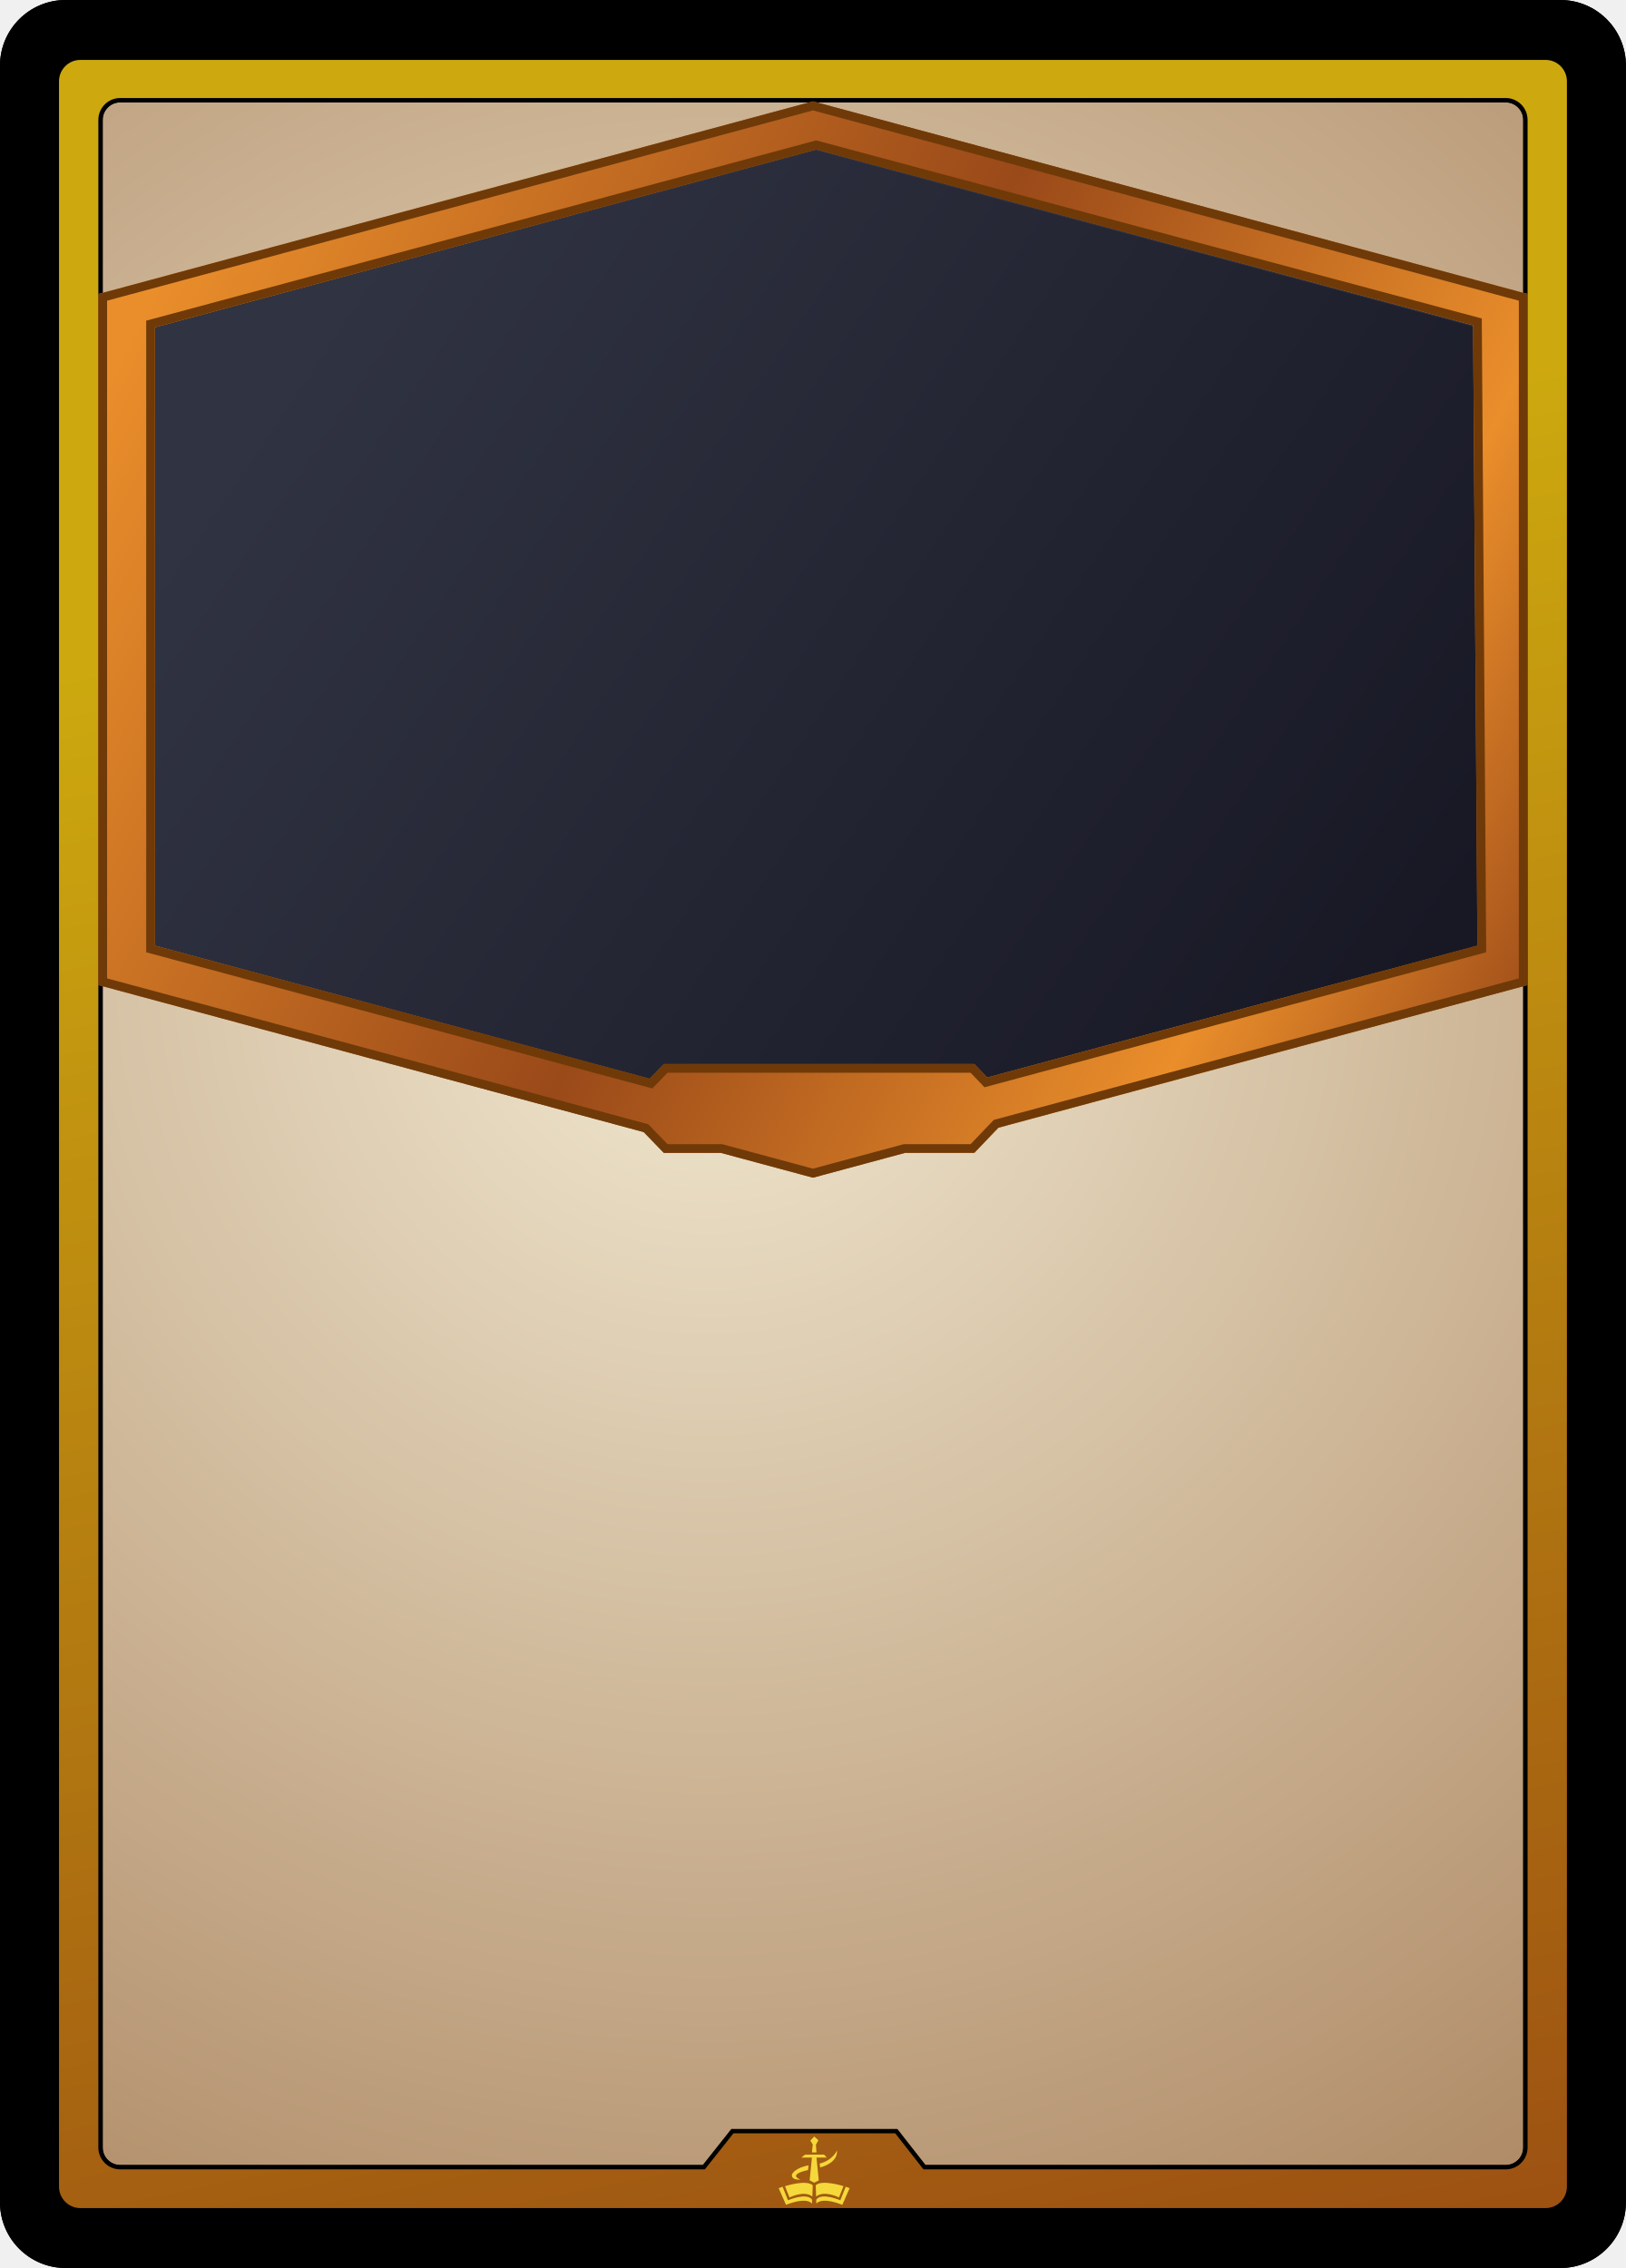
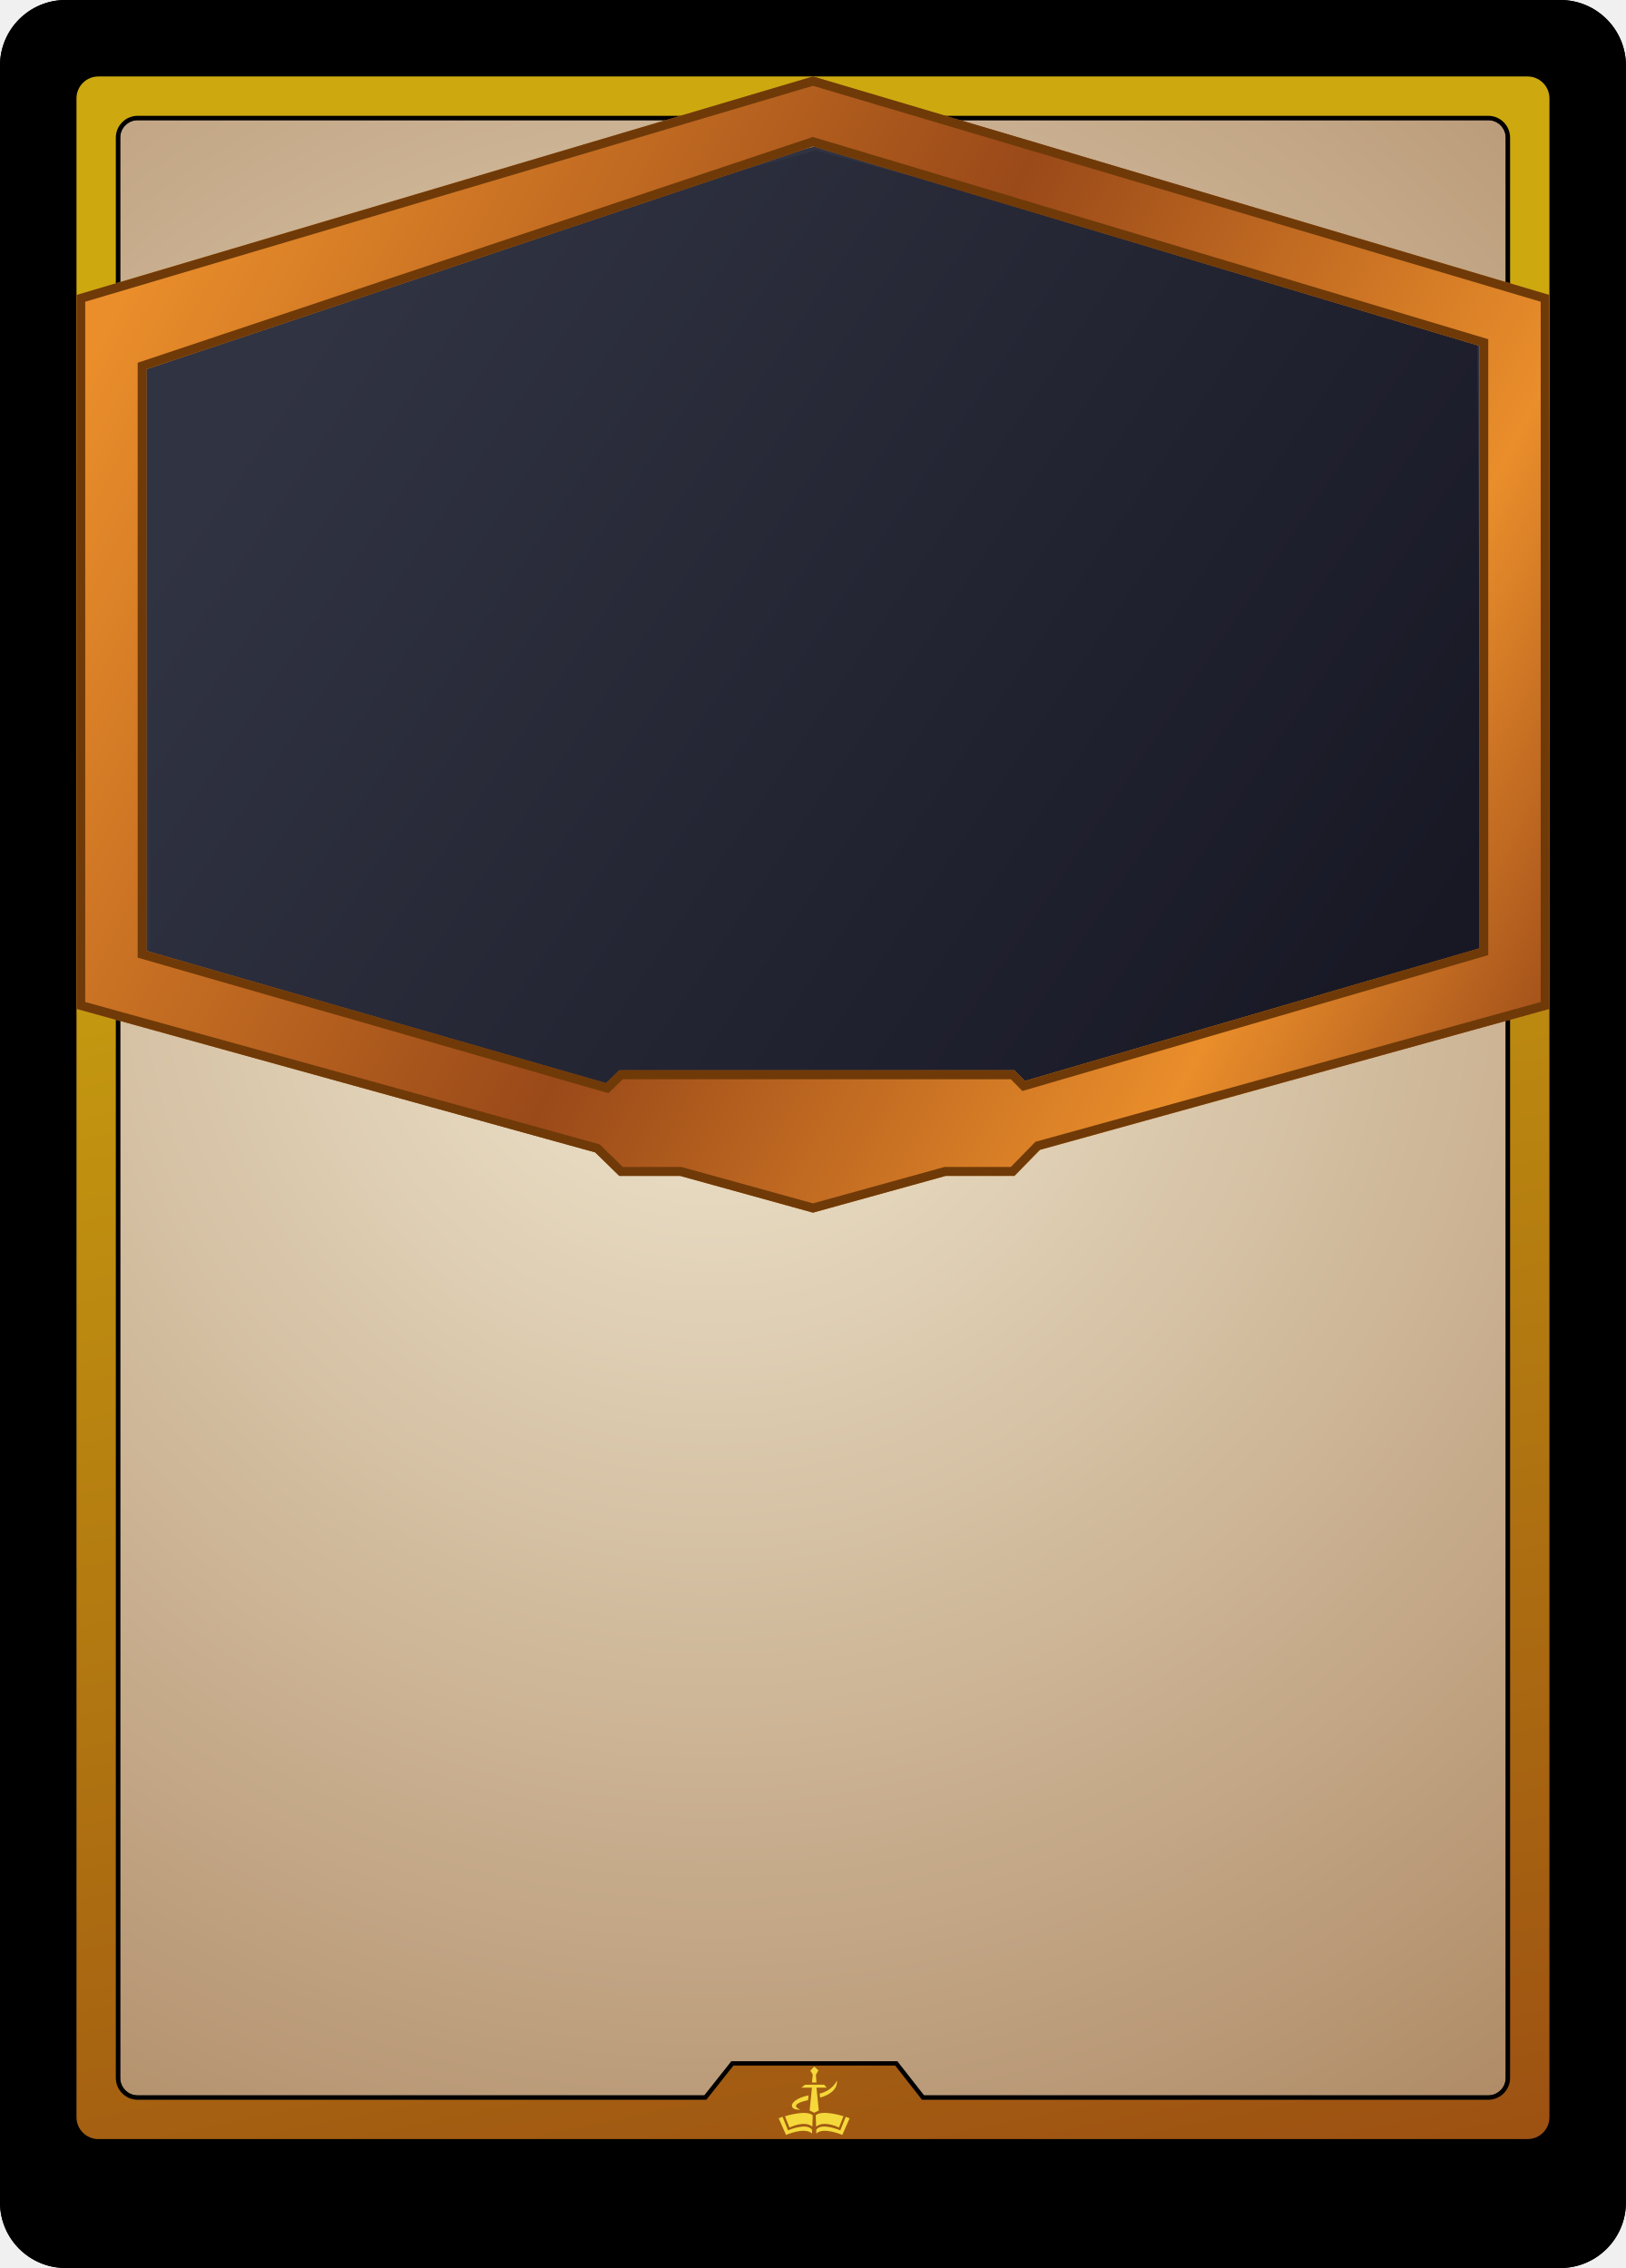
<svg xmlns="http://www.w3.org/2000/svg" viewBox="0 0 744 1038" width="744" height="1038">
  <defs>
-     <clipPath id="alignment-1834121988888239186">
+     <clipPath id="alignment-17344787482687017596">
      <path d="M36,66 C36,49.446 49.446,36 66,36 L750,36 C766.554,36 780,49.446 780,66 L780,1044 C780,1060.554 766.554,1074 750,1074 L66,1074 C49.446,1074 36,1060.554 36,1044 L36,66 Z" fill="#000000" />
    </clipPath>
-     <radialGradient id="17326438139752262454" cx="629.22" cy="800.195" r="591.798" gradientTransform="matrix(0.001449275,0,0,0.00101713,-0.09130435,-0.06436175)">
+     <radialGradient id="9654726499579935075" cx="624.09" cy="778.566" r="571.422" gradientTransform="matrix(0.00148368,0,0,0.001059322,-0.1053412,-0.07521186)">
      <stop stop-color="#5f7470" />
      <stop offset="1" stop-color="#889696" />
    </radialGradient>
-     <radialGradient id="15412903346112024671" cx="360.151" cy="476.898" r="682.273" gradientTransform="matrix(0.001529052,0,0,0.001054852,-0.1238532,-0.08529201)">
+     <radialGradient id="989446698484505066" cx="361.321" cy="468.33" r="656.523" gradientTransform="matrix(0.001567398,0,0,0.001101322,-0.1394984,-0.09801762)">
      <stop stop-color="#f1e9d2" />
      <stop offset="0.197" stop-color="#e4d6bc" />
      <stop offset="1" stop-color="#ae8964" />
    </radialGradient>
-     <clipPath id="alignment-6244820028917127169">
-       <path d="M81,90.857 C81,85.339 85.482,80.857 91,80.857 L725,80.857 C730.518,80.857 735,85.339 735,90.857 L735,1018.857 C735,1024.375 730.518,1028.857 725,1028.857 L91,1028.857 C85.482,1028.857 81,1024.375 81,1018.857 L81,90.857 Z" fill="#000000" />
+     <clipPath id="alignment-4729708304753829050">
+       <path d="M89,99 C89,93.482 93.482,89 99,89 L717,89 C722.518,89 727,93.482 727,99 L727,987 C727,992.518 722.518,997 717,997 L99,997 C93.482,997 89,992.518 89,987 L89,99 Z" fill="#000000" />
    </clipPath>
-     <linearGradient id="2370434753567163037" x1="568.926" y1="1115.483" x2="395.869" y2="272.567" gradientTransform="matrix(0.001449275,0,0,0.00101713,-0.09130435,-0.06450738)">
+     <linearGradient id="6365452975182405304" x1="565.194" y1="1081.16" x2="396.15" y2="271.816" gradientTransform="matrix(0.00148368,0,0,0.001059322,-0.1053412,-0.07521186)">
      <stop stop-color="#9b4e12" />
      <stop offset="1" stop-color="#cda90f" />
    </linearGradient>
-     <linearGradient id="7714721409602740245" x1="638.793" y1="510.654" x2="155.743" y2="184.676" gradientTransform="matrix(0.0016353,0,0,0.002219887,-0.1104473,-0.2711015)">
+     <linearGradient id="3188063446300114133" x1="638.793" y1="510.654" x2="155.743" y2="184.676" gradientTransform="matrix(0.0016353,0,0,0.002219887,-0.1104473,-0.2711015)">
      <stop stop-color="#181825" />
      <stop offset="0.999" stop-color="#303342" />
    </linearGradient>
-     <linearGradient id="4983179547287450854" x1="74.051" y1="179.459" x2="719.387" y2="505.026" gradientTransform="matrix(0.001529052,0,0,0.002030006,-0.06880734,-0.2042941)">
+     <linearGradient id="10685372994159293690" x1="64.939" y1="172.451" x2="730.011" y2="516.12" gradientTransform="matrix(0.00148368,0,0,0.001923077,-0.05192878,-0.1716279)">
      <stop stop-color="#ea8e2b" />
      <stop offset="0.455" stop-color="#9a4919" />
      <stop offset="0.797" stop-color="#ea8e2b" />
      <stop offset="1" stop-color="#9a4919" />
    </linearGradient>
-     <clipPath id="alignment-7320336889517296969">
-       <path d="M372,140.637 C372.135,140.674 699,228.79 699,228.79 C699,228.79 699,545.094 699,545.094 C699,545.094 553.751,584.25 456.862,610.369 C451.608,615.86 445.843,621.884 445.843,621.884 C445.843,621.884 414.151,621.884 414.151,621.884 C388.551,628.785 372.03,633.238 372,633.247 C371.97,633.238 355.449,628.785 329.849,621.884 C329.849,621.884 303.762,621.884 303.762,621.884 C303.762,621.884 299.247,617.223 294.54,612.365 C197.843,586.297 45,545.094 45,545.094 C45,545.094 45,228.79 45,228.79 C45,228.79 371.865,140.674 372,140.637 ZM70.902,244.074 C70.902,244.074 70.902,527.016 70.902,527.016 C70.902,527.016 207.628,563.809 297.26,587.928 C300.847,584.226 303.762,581.218 303.762,581.218 C303.762,581.218 445.843,581.218 445.843,581.218 C445.843,581.218 448.44,583.932 451.737,587.377 C541.388,563.252 676.046,527.016 676.046,527.016 C676.046,527.016 674.067,243.085 674.067,243.085 C674.067,243.085 373.605,162.688 373.474,162.653 C373.344,162.688 70.902,244.074 70.902,244.074 Z" fill="#000000" />
+     <clipPath id="alignment-12619263556204937704">
+       <path d="M378.211,129.545 C378.345,129.584 715.211,226.924 715.211,226.924 C715.211,226.924 715.211,545.094 715.211,545.094 C715.211,545.094 581.094,581.238 482.076,607.924 C476.218,613.76 470.409,619.546 470.409,619.546 C470.409,619.546 438.95,619.546 438.95,619.546 C402.944,629.249 378.249,635.905 378.211,635.915 C378.174,635.905 353.478,629.249 317.472,619.546 C317.472,619.546 289.591,619.546 289.591,619.546 C289.591,619.546 284.28,614.49 278.58,609.064 C179.198,582.281 41.211,545.094 41.211,545.094 C41.211,545.094 41.211,226.924 41.211,226.924 C41.211,226.924 378.078,129.584 378.211,129.545 ZM73.211,260.033 C73.211,260.033 73.211,519.226 73.211,519.226 C73.211,519.226 193.996,553.096 283.546,578.208 C287.025,574.896 289.591,572.454 289.591,572.454 C289.591,572.454 470.409,572.454 470.409,572.454 C470.409,572.454 472.378,574.416 475.18,577.207 C564.483,551.838 683.211,518.111 683.211,518.111 C683.211,518.111 683.211,249.63 683.211,249.63 C683.211,249.63 378.338,160.742 378.211,160.705 C378.091,160.744 73.211,260.033 73.211,260.033 Z" fill="#000000" />
+     </clipPath>
+     <mask id="mask-7856198136152879664" mask-type="alpha">
+       <g transform="matrix(1,0,0,1,0.00000001,-54.24652)">
+         <path d="M373.294,122.124 L677.048,203.402 L679.048,520.32 L373.294,572.597 L67.539,520.32 L67.539,204.402 L373.294,122.124 Z" transform="matrix(1,0,0,1,0,0)" fill="url('#3188063446300114133')" stroke="#303342" stroke-width="2" />
+       </g>
+       <g transform="matrix(1,0,0,1,0.00000001,-54.24652)">
+         <path d="M378.211,129.545 C378.345,129.584 715.211,226.924 715.211,226.924 C715.211,226.924 715.211,545.094 715.211,545.094 C715.211,545.094 581.094,581.238 482.076,607.924 C476.218,613.76 470.409,619.546 470.409,619.546 C470.409,619.546 438.95,619.546 438.95,619.546 C402.944,629.249 378.249,635.905 378.211,635.915 C378.174,635.905 353.478,629.249 317.472,619.546 C317.472,619.546 289.591,619.546 289.591,619.546 C289.591,619.546 284.28,614.49 278.58,609.064 C179.198,582.281 41.211,545.094 41.211,545.094 C41.211,545.094 41.211,226.924 41.211,226.924 C41.211,226.924 378.078,129.584 378.211,129.545 ZM73.211,260.033 C73.211,260.033 73.211,519.226 73.211,519.226 C73.211,519.226 193.996,553.096 283.546,578.208 C287.025,574.896 289.591,572.454 289.591,572.454 C289.591,572.454 470.409,572.454 470.409,572.454 C470.409,572.454 472.378,574.416 475.18,577.207 C564.483,551.838 683.211,518.111 683.211,518.111 C683.211,518.111 683.211,249.63 683.211,249.63 C683.211,249.63 378.338,160.742 378.211,160.705 C378.091,160.744 73.211,260.033 73.211,260.033 Z" transform="matrix(1,0,0,1.026917,-6.211276,-43.78557)" fill="url('#10685372994159293690')" />
+         <path d="M378.211,129.545 C378.345,129.584 715.211,226.924 715.211,226.924 C715.211,226.924 715.211,545.094 715.211,545.094 C715.211,545.094 581.094,581.238 482.076,607.924 C476.218,613.76 470.409,619.546 470.409,619.546 C470.409,619.546 438.95,619.546 438.95,619.546 C402.944,629.249 378.249,635.905 378.211,635.915 C378.174,635.905 353.478,629.249 317.472,619.546 C317.472,619.546 289.591,619.546 289.591,619.546 C289.591,619.546 284.28,614.49 278.58,609.064 C179.198,582.281 41.211,545.094 41.211,545.094 C41.211,545.094 41.211,226.924 41.211,226.924 C41.211,226.924 378.078,129.584 378.211,129.545 ZM73.211,260.033 C73.211,260.033 73.211,519.226 73.211,519.226 C73.211,519.226 193.996,553.096 283.546,578.208 C287.025,574.896 289.591,572.454 289.591,572.454 C289.591,572.454 470.409,572.454 470.409,572.454 C470.409,572.454 472.378,574.416 475.18,577.207 C564.483,551.838 683.211,518.111 683.211,518.111 C683.211,518.111 683.211,249.63 683.211,249.63 C683.211,249.63 378.338,160.742 378.211,160.705 C378.091,160.744 73.211,260.033 73.211,260.033 Z" transform="matrix(1,0,0,1.026917,-6.211276,-43.78557)" clip-path="url(#alignment-12619263556204937704)" fill="none" stroke="#6f3a08" stroke-width="8" />
+       </g>
+     </mask>
+     <linearGradient id="17936530124017418940" x1="638.793" y1="510.654" x2="155.743" y2="184.676" gradientTransform="matrix(0.0016353,0,0,0.002219887,-0.1104473,-0.2711015)">
+       <stop stop-color="#181825" />
+       <stop offset="0.999" stop-color="#303342" />
+     </linearGradient>
+     <linearGradient id="3916771835561294718" x1="64.939" y1="172.451" x2="730.011" y2="516.12" gradientTransform="matrix(0.00148368,0,0,0.001923077,-0.05192878,-0.1716279)">
+       <stop stop-color="#ea8e2b" />
+       <stop offset="0.455" stop-color="#9a4919" />
+       <stop offset="0.797" stop-color="#ea8e2b" />
+       <stop offset="1" stop-color="#9a4919" />
+     </linearGradient>
+     <clipPath id="alignment-2642624062319227429">
+       <path d="M378.211,129.545 C378.345,129.584 715.211,226.924 715.211,226.924 C715.211,226.924 715.211,545.094 715.211,545.094 C715.211,545.094 581.094,581.238 482.076,607.924 C476.218,613.76 470.409,619.546 470.409,619.546 C470.409,619.546 438.95,619.546 438.95,619.546 C402.944,629.249 378.249,635.905 378.211,635.915 C378.174,635.905 353.478,629.249 317.472,619.546 C317.472,619.546 289.591,619.546 289.591,619.546 C289.591,619.546 284.28,614.49 278.58,609.064 C179.198,582.281 41.211,545.094 41.211,545.094 C41.211,545.094 41.211,226.924 41.211,226.924 C41.211,226.924 378.078,129.584 378.211,129.545 ZM73.211,260.033 C73.211,260.033 73.211,519.226 73.211,519.226 C73.211,519.226 193.996,553.096 283.546,578.208 C287.025,574.896 289.591,572.454 289.591,572.454 C289.591,572.454 470.409,572.454 470.409,572.454 C470.409,572.454 472.378,574.416 475.18,577.207 C564.483,551.838 683.211,518.111 683.211,518.111 C683.211,518.111 683.211,249.63 683.211,249.63 C683.211,249.63 378.338,160.742 378.211,160.705 C378.091,160.744 73.211,260.033 73.211,260.033 Z" fill="#000000" />
    </clipPath>
  </defs>
  <g>
    <rect fill="#ffffff" fill-opacity="0" x="0" y="0" width="744" height="1038" />
    <g>
      <g>
        <g transform="matrix(1,0,0,1,-36,-36)">
          <path d="M36,66 C36,49.446 49.446,36 66,36 L750,36 C766.554,36 780,49.446 780,66 L780,1044 C780,1060.554 766.554,1074 750,1074 L66,1074 C49.446,1074 36,1060.554 36,1044 L36,66 Z" fill="#000000" />
-           <path d="M36,66 C36,49.446 49.446,36 66,36 L750,36 C766.554,36 780,49.446 780,66 L780,1044 C780,1060.554 766.554,1074 750,1074 L66,1074 C49.446,1074 36,1060.554 36,1044 L36,66 Z" clip-path="url(#alignment-1834121988888239186)" fill="none" stroke="#000000" stroke-width="4" />
+           <path d="M36,66 C36,49.446 49.446,36 66,36 L750,36 C766.554,36 780,49.446 780,66 L780,1044 C780,1060.554 766.554,1074 750,1074 L66,1074 C49.446,1074 36,1060.554 36,1044 L36,66 Z" clip-path="url(#alignment-17344787482687017596)" fill="none" stroke="#000000" stroke-width="4" />
        </g>
        <g transform="matrix(1,0,0,1,-36,-36)">
+           <path d="M71,81 C71,75.482 75.482,71 81,71 L735,71 C740.518,71 745,75.482 745,81 L745,1005 C745,1010.518 740.518,1015 735,1015 L81,1015 C75.482,1015 71,1010.518 71,1005 L71,81 Z" fill="url('#9654726499579935075')" />
+         </g>
+         <g transform="matrix(1,0,0,1,-36,-36)">
+           <path d="M89,99 C89,93.482 93.482,89 99,89 L717,89 C722.518,89 727,93.482 727,99 L727,987 C727,992.518 722.518,997 717,997 L99,997 C93.482,997 89,992.518 89,987 L89,99 Z" fill="url('#989446698484505066')" />
+           <path d="M89,99 C89,93.482 93.482,89 99,89 L717,89 C722.518,89 727,93.482 727,99 L727,987 C727,992.518 722.518,997 717,997 L99,997 C93.482,997 89,992.518 89,987 L89,99 Z" clip-path="url(#alignment-4729708304753829050)" fill="none" stroke="#000000" stroke-width="4" />
+         </g>
+       </g>
+       <g>
+         <g transform="matrix(1,0,0,1,-36,-36)">
          <g>
-             <path d="M63,73.09 C63,67.676 67.368,63.278 72.746,63.278 L743.254,63.278 C748.632,63.278 753,67.676 753,73.09 L753,1036.624 C753,1042.038 748.632,1046.436 743.254,1046.436 L72.746,1046.436 C67.368,1046.436 63,1042.038 63,1036.624 L63,73.09 Z" fill="url('#17326438139752262454')" />
+             <path d="M81,71 C81,71 735,71 735,71 C740.518,71 745,75.482 745,81 C745,81 745,1005 745,1005 C745,1010.518 740.518,1015 735,1015 C735,1015 81,1015 81,1015 C75.482,1015 71,1010.518 71,1005 C71,1005 71,81 71,81 C71,75.482 75.482,71 81,71 ZM89,99 C89,99 89,987 89,987 C89,992.518 93.482,997 99,997 C99,997 359.217,997 359.217,997 C361.901,993.615 371.619,981.356 371.619,981.356 C371.619,981.356 445.64,981.356 445.64,981.356 C445.64,981.356 455.24,993.615 457.891,997 C457.891,997 717,997 717,997 C722.518,997 727,992.518 727,987 C727,987 727,99 727,99 C727,93.482 722.518,89 717,89 C717,89 99,89 99,89 C93.482,89 89,93.482 89,99 Z" fill="url('#6365452975182405304')" stroke="#000000" stroke-width="4" style="paint-order: stroke;" />
          </g>
          <g>
-             <path d="M81,90.857 C81,85.339 85.482,80.857 91,80.857 L725,80.857 C730.518,80.857 735,85.339 735,90.857 L735,1018.857 C735,1024.375 730.518,1028.857 725,1028.857 L91,1028.857 C85.482,1028.857 81,1024.375 81,1018.857 L81,90.857 Z" fill="url('#15412903346112024671')" />
-             <path d="M81,90.857 C81,85.339 85.482,80.857 91,80.857 L725,80.857 C730.518,80.857 735,85.339 735,90.857 L735,1018.857 C735,1024.375 730.518,1028.857 725,1028.857 L91,1028.857 C85.482,1028.857 81,1024.375 81,1018.857 L81,90.857 Z" clip-path="url(#alignment-6244820028917127169)" fill="none" stroke="#130e0a" stroke-width="4" />
-           </g>
-           <g>
-             <g>
-               <path d="M72.746,63.421 C72.746,63.421 743.254,63.421 743.254,63.421 C748.632,63.421 753,67.819 753,73.233 C753,73.233 753,1036.767 753,1036.767 C753,1042.181 748.632,1046.579 743.254,1046.579 C743.254,1046.579 72.746,1046.579 72.746,1046.579 C67.368,1046.579 63,1042.181 63,1036.767 C63,1036.767 63,73.233 63,73.233 C63,67.819 67.368,63.421 72.746,63.421 ZM81,90.857 C81,90.857 81,1018.857 81,1018.857 C81,1024.375 85.482,1028.857 91,1028.857 C91,1028.857 358.538,1028.857 358.538,1028.857 C358.538,1028.857 371.619,1012.356 371.619,1012.356 C371.619,1012.356 445.64,1012.356 445.64,1012.356 C445.64,1012.356 458.562,1028.857 458.562,1028.857 C458.562,1028.857 725,1028.857 725,1028.857 C730.518,1028.857 735,1024.375 735,1018.857 C735,1018.857 735,90.857 735,90.857 C735,85.339 730.518,80.857 725,80.857 C725,80.857 91,80.857 91,80.857 C85.482,80.857 81,85.339 81,90.857 Z" fill="url('#2370434753567163037')" stroke="#000000" stroke-width="4" style="paint-order: stroke;" />
-             </g>
-             <g>
-               <g transform="matrix(0.06532225,0,0,0.06532225,393.4876,975.6361)">
+             <g transform="matrix(0.06532225,0,0,0.06532225,393.4876,943.6361)">
+               <g>
+                 <g>
+                   <g>
+                     <g>
+                       <path d="M389.864,682.606 C389.864,682.606 363.709,750.068 268.987,774.113 C268.987,774.113 272.443,801.622 272.443,801.622 C407.311,763.559 389.864,682.606 389.864,682.606 C389.864,682.606 389.864,682.606 389.864,682.606 Z" fill="#f5d83a" />
+                     </g>
+                   </g>
+                 </g>
+                 <g>
+                   <g>
+                     <g>
+                       <path d="M133.966,885.936 C133.966,885.936 75.404,893.301 74.543,856.402 C74.143,839.243 107.993,802.238 191.413,786.3 C191.413,786.3 187.743,819.456 187.743,819.456 C37.567,853.093 133.966,885.936 133.966,885.936 C133.966,885.936 133.966,885.936 133.966,885.936 Z" fill="#f5d83a" />
+                     </g>
+                   </g>
+                 </g>
                <g>
                  <g>
                    <g>
                      <g>
-                         <path d="M389.864,682.606 C389.864,682.606 363.709,750.068 268.987,774.113 C268.987,774.113 272.443,801.622 272.443,801.622 C407.311,763.559 389.864,682.606 389.864,682.606 C389.864,682.606 389.864,682.606 389.864,682.606 Z" fill="#f5d83a" />
+                         <path d="M246.934,732.113 C246.934,732.113 262.934,892.113 262.934,892.113 C262.934,892.113 230.934,908.113 230.934,908.113 C230.934,908.113 198.934,892.113 198.934,892.113 C198.934,892.113 214.934,732.113 214.934,732.113 C214.934,732.113 140.412,732.113 140.412,732.113 C140.412,732.113 166.934,711.658 166.934,711.658 C166.934,711.658 299.84,711.196 299.84,711.196 C299.84,711.196 319.018,732.113 319.018,732.113 C319.018,732.113 246.934,732.113 246.934,732.113 C246.934,732.113 246.934,732.113 246.934,732.113 Z" fill="#f5d83a" />
                      </g>
                    </g>
                  </g>
                  <g>
                    <g>
                      <g>
-                         <path d="M133.966,885.936 C133.966,885.936 75.404,893.301 74.543,856.402 C74.143,839.243 107.993,802.238 191.413,786.3 C191.413,786.3 187.743,819.456 187.743,819.456 C37.567,853.093 133.966,885.936 133.966,885.936 C133.966,885.936 133.966,885.936 133.966,885.936 Z" fill="#f5d83a" />
+                         <path d="M246.934,696.09 C246.934,696.09 242.675,642.341 242.675,642.341 C242.675,642.341 260.367,610.782 260.367,610.782 C260.367,610.782 231.709,583.737 230.934,584.432 C230.159,585.127 203.854,612.88 203.854,612.88 C203.854,612.88 220.979,640.517 220.979,640.517 C220.979,640.517 214.934,696.09 214.934,696.09 C214.934,696.09 246.934,696.09 246.934,696.09 C246.934,696.09 246.934,696.09 246.934,696.09 Z" fill="#f5d83a" />
                      </g>
                    </g>
                  </g>
+                 </g>
+                 <g>
                  <g>
                    <g>
-                       <g>
-                         <g>
-                           <path d="M246.934,732.113 C246.934,732.113 262.934,892.113 262.934,892.113 C262.934,892.113 230.934,908.113 230.934,908.113 C230.934,908.113 198.934,892.113 198.934,892.113 C198.934,892.113 214.934,732.113 214.934,732.113 C214.934,732.113 140.412,732.113 140.412,732.113 C140.412,732.113 166.934,711.658 166.934,711.658 C166.934,711.658 299.84,711.196 299.84,711.196 C299.84,711.196 319.018,732.113 319.018,732.113 C319.018,732.113 246.934,732.113 246.934,732.113 C246.934,732.113 246.934,732.113 246.934,732.113 Z" fill="#f5d83a" />
-                         </g>
-                       </g>
-                     </g>
-                     <g>
-                       <g>
-                         <g>
-                           <path d="M246.934,696.09 C246.934,696.09 242.675,642.341 242.675,642.341 C242.675,642.341 260.367,610.782 260.367,610.782 C260.367,610.782 231.709,583.737 230.934,584.432 C230.159,585.127 203.854,612.88 203.854,612.88 C203.854,612.88 220.979,640.517 220.979,640.517 C220.979,640.517 214.934,696.09 214.934,696.09 C214.934,696.09 246.934,696.09 246.934,696.09 C246.934,696.09 246.934,696.09 246.934,696.09 Z" fill="#f5d83a" />
-                         </g>
-                       </g>
+                       <path d="M436.118,932.28 C436.118,932.28 404.451,1011.446 404.451,1011.446 C404.451,1011.446 301.218,958.88 244.218,1005.113 C244.218,1005.113 241.684,925.946 241.684,925.946 C286.651,884.146 436.118,932.28 436.118,932.28 C436.118,932.28 436.118,932.28 436.118,932.28 Z" fill="#f5d83a" />
                    </g>
                  </g>
+                 </g>
+                 <g>
                  <g>
                    <g>
-                       <g>
-                         <path d="M436.118,932.28 C436.118,932.28 404.451,1011.446 404.451,1011.446 C404.451,1011.446 301.218,958.88 244.218,1005.113 C244.218,1005.113 241.684,925.946 241.684,925.946 C286.651,884.146 436.118,932.28 436.118,932.28 C436.118,932.28 436.118,932.28 436.118,932.28 Z" fill="#f5d83a" />
-                       </g>
+                       <path d="M26.143,932.53 C26.143,932.53 57.809,1011.696 57.809,1011.696 C57.809,1011.696 161.043,959.13 218.043,1005.363 C218.043,1005.363 220.576,926.196 220.576,926.196 C175.609,884.396 26.143,932.53 26.143,932.53 C26.143,932.53 26.143,932.53 26.143,932.53 Z" fill="#f5d83a" />
                    </g>
                  </g>
+                 </g>
+                 <g>
                  <g>
                    <g>
-                       <g>
-                         <path d="M26.143,932.53 C26.143,932.53 57.809,1011.696 57.809,1011.696 C57.809,1011.696 161.043,959.13 218.043,1005.363 C218.043,1005.363 220.576,926.196 220.576,926.196 C175.609,884.396 26.143,932.53 26.143,932.53 C26.143,932.53 26.143,932.53 26.143,932.53 Z" fill="#f5d83a" />
-                       </g>
+                       <path d="M479.159,946.59 C479.159,946.59 427.633,1063.434 427.633,1063.434 C427.633,1063.434 294.733,1004.939 245.394,1054.005 C245.394,1054.005 245.351,1026.988 245.351,1026.988 C282.141,974.025 413.839,1031.383 413.839,1031.383 C413.839,1031.383 451.57,936.447 451.57,936.447 C451.57,936.447 479.159,946.59 479.159,946.59 C479.159,946.59 479.159,946.59 479.159,946.59 Z" fill="#f5d83a" />
                    </g>
                  </g>
+                 </g>
+                 <g>
                  <g>
                    <g>
-                       <g>
-                         <path d="M479.159,946.59 C479.159,946.59 427.633,1063.434 427.633,1063.434 C427.633,1063.434 294.733,1004.939 245.394,1054.005 C245.394,1054.005 245.351,1026.988 245.351,1026.988 C282.141,974.025 413.839,1031.383 413.839,1031.383 C413.839,1031.383 451.57,936.447 451.57,936.447 C451.57,936.447 479.159,946.59 479.159,946.59 C479.159,946.59 479.159,946.59 479.159,946.59 Z" fill="#f5d83a" />
-                       </g>
-                     </g>
-                   </g>
-                   <g>
-                     <g>
-                       <g>
-                         <path d="M-17.989,946.59 C-17.989,946.59 33.536,1063.434 33.536,1063.434 C33.536,1063.434 166.437,1004.939 215.776,1054.005 C215.776,1054.005 215.819,1026.988 215.819,1026.988 C179.029,974.025 47.33,1031.383 47.33,1031.383 C47.33,1031.383 9.6,936.447 9.6,936.447 C9.6,936.447 -17.989,946.59 -17.989,946.59 C-17.989,946.59 -17.989,946.59 -17.989,946.59 Z" fill="#f5d83a" />
-                       </g>
+                       <path d="M-17.989,946.59 C-17.989,946.59 33.536,1063.434 33.536,1063.434 C33.536,1063.434 166.437,1004.939 215.776,1054.005 C215.776,1054.005 215.819,1026.988 215.819,1026.988 C179.029,974.025 47.33,1031.383 47.33,1031.383 C47.33,1031.383 9.6,936.447 9.6,936.447 C9.6,936.447 -17.989,946.59 -17.989,946.59 C-17.989,946.59 -17.989,946.59 -17.989,946.59 Z" fill="#f5d83a" />
                    </g>
                  </g>
                </g>
              </g>
            </g>
          </g>
        </g>
      </g>
      <g>
        <g transform="matrix(1,0,0,1,0.00000001,-54.24652)">
-           <path d="M373.294,122.124 L677.048,203.402 L679.048,490.32 L373.294,572.597 L67.539,490.32 L67.539,204.402 L373.294,122.124 Z" transform="matrix(1,0,0,1,0,0)" fill="url('#7714721409602740245')" stroke="#303342" stroke-width="2" />
+           <path d="M373.294,122.124 L677.048,203.402 L679.048,520.32 L373.294,572.597 L67.539,520.32 L67.539,204.402 L373.294,122.124 Z" transform="matrix(1,0,0,1,0,0)" fill="url('#17936530124017418940')" stroke="#303342" stroke-width="2" />
        </g>
        <g transform="matrix(1,0,0,1,0.00000001,-54.24652)">
-           <path d="M372,140.637 C372.135,140.674 699,228.79 699,228.79 C699,228.79 699,545.094 699,545.094 C699,545.094 553.751,584.25 456.862,610.369 C451.608,615.86 445.843,621.884 445.843,621.884 C445.843,621.884 414.151,621.884 414.151,621.884 C388.551,628.785 372.03,633.238 372,633.247 C371.97,633.238 355.449,628.785 329.849,621.884 C329.849,621.884 303.762,621.884 303.762,621.884 C303.762,621.884 299.247,617.223 294.54,612.365 C197.843,586.297 45,545.094 45,545.094 C45,545.094 45,228.79 45,228.79 C45,228.79 371.865,140.674 372,140.637 ZM70.902,244.074 C70.902,244.074 70.902,527.016 70.902,527.016 C70.902,527.016 207.628,563.809 297.26,587.928 C300.847,584.226 303.762,581.218 303.762,581.218 C303.762,581.218 445.843,581.218 445.843,581.218 C445.843,581.218 448.44,583.932 451.737,587.377 C541.388,563.252 676.046,527.016 676.046,527.016 C676.046,527.016 674.067,243.085 674.067,243.085 C674.067,243.085 373.605,162.688 373.474,162.653 C373.344,162.688 70.902,244.074 70.902,244.074 Z" transform="matrix(1,0,0,1,0,-40)" fill="url('#4983179547287450854')" />
-           <path d="M372,140.637 C372.135,140.674 699,228.79 699,228.79 C699,228.79 699,545.094 699,545.094 C699,545.094 553.751,584.25 456.862,610.369 C451.608,615.86 445.843,621.884 445.843,621.884 C445.843,621.884 414.151,621.884 414.151,621.884 C388.551,628.785 372.03,633.238 372,633.247 C371.97,633.238 355.449,628.785 329.849,621.884 C329.849,621.884 303.762,621.884 303.762,621.884 C303.762,621.884 299.247,617.223 294.54,612.365 C197.843,586.297 45,545.094 45,545.094 C45,545.094 45,228.79 45,228.79 C45,228.79 371.865,140.674 372,140.637 ZM70.902,244.074 C70.902,244.074 70.902,527.016 70.902,527.016 C70.902,527.016 207.628,563.809 297.26,587.928 C300.847,584.226 303.762,581.218 303.762,581.218 C303.762,581.218 445.843,581.218 445.843,581.218 C445.843,581.218 448.44,583.932 451.737,587.377 C541.388,563.252 676.046,527.016 676.046,527.016 C676.046,527.016 674.067,243.085 674.067,243.085 C674.067,243.085 373.605,162.688 373.474,162.653 C373.344,162.688 70.902,244.074 70.902,244.074 Z" transform="matrix(1,0,0,1,0,-40)" clip-path="url(#alignment-7320336889517296969)" fill="none" stroke="#6f3a08" stroke-width="8" />
+           <path d="M378.211,129.545 C378.345,129.584 715.211,226.924 715.211,226.924 C715.211,226.924 715.211,545.094 715.211,545.094 C715.211,545.094 581.094,581.238 482.076,607.924 C476.218,613.76 470.409,619.546 470.409,619.546 C470.409,619.546 438.95,619.546 438.95,619.546 C402.944,629.249 378.249,635.905 378.211,635.915 C378.174,635.905 353.478,629.249 317.472,619.546 C317.472,619.546 289.591,619.546 289.591,619.546 C289.591,619.546 284.28,614.49 278.58,609.064 C179.198,582.281 41.211,545.094 41.211,545.094 C41.211,545.094 41.211,226.924 41.211,226.924 C41.211,226.924 378.078,129.584 378.211,129.545 ZM73.211,260.033 C73.211,260.033 73.211,519.226 73.211,519.226 C73.211,519.226 193.996,553.096 283.546,578.208 C287.025,574.896 289.591,572.454 289.591,572.454 C289.591,572.454 470.409,572.454 470.409,572.454 C470.409,572.454 472.378,574.416 475.18,577.207 C564.483,551.838 683.211,518.111 683.211,518.111 C683.211,518.111 683.211,249.63 683.211,249.63 C683.211,249.63 378.338,160.742 378.211,160.705 C378.091,160.744 73.211,260.033 73.211,260.033 Z" transform="matrix(1,0,0,1.026917,-6.211276,-43.78557)" fill="url('#3916771835561294718')" />
+           <path d="M378.211,129.545 C378.345,129.584 715.211,226.924 715.211,226.924 C715.211,226.924 715.211,545.094 715.211,545.094 C715.211,545.094 581.094,581.238 482.076,607.924 C476.218,613.76 470.409,619.546 470.409,619.546 C470.409,619.546 438.95,619.546 438.95,619.546 C402.944,629.249 378.249,635.905 378.211,635.915 C378.174,635.905 353.478,629.249 317.472,619.546 C317.472,619.546 289.591,619.546 289.591,619.546 C289.591,619.546 284.28,614.49 278.58,609.064 C179.198,582.281 41.211,545.094 41.211,545.094 C41.211,545.094 41.211,226.924 41.211,226.924 C41.211,226.924 378.078,129.584 378.211,129.545 ZM73.211,260.033 C73.211,260.033 73.211,519.226 73.211,519.226 C73.211,519.226 193.996,553.096 283.546,578.208 C287.025,574.896 289.591,572.454 289.591,572.454 C289.591,572.454 470.409,572.454 470.409,572.454 C470.409,572.454 472.378,574.416 475.18,577.207 C564.483,551.838 683.211,518.111 683.211,518.111 C683.211,518.111 683.211,249.63 683.211,249.63 C683.211,249.63 378.338,160.742 378.211,160.705 C378.091,160.744 73.211,260.033 73.211,260.033 Z" transform="matrix(1,0,0,1.026917,-6.211276,-43.78557)" clip-path="url(#alignment-2642624062319227429)" fill="none" stroke="#6f3a08" stroke-width="8" />
        </g>
+       </g>
+       <g mask="url(#mask-7856198136152879664)" />
+       <g>
+         <polyline points="10000000,10000000 -10000000,10000000 -10000000,-10000000 10000000,-10000000" fill="#000000" fill-opacity="0" />
      </g>
    </g>
  </g>
</svg>
